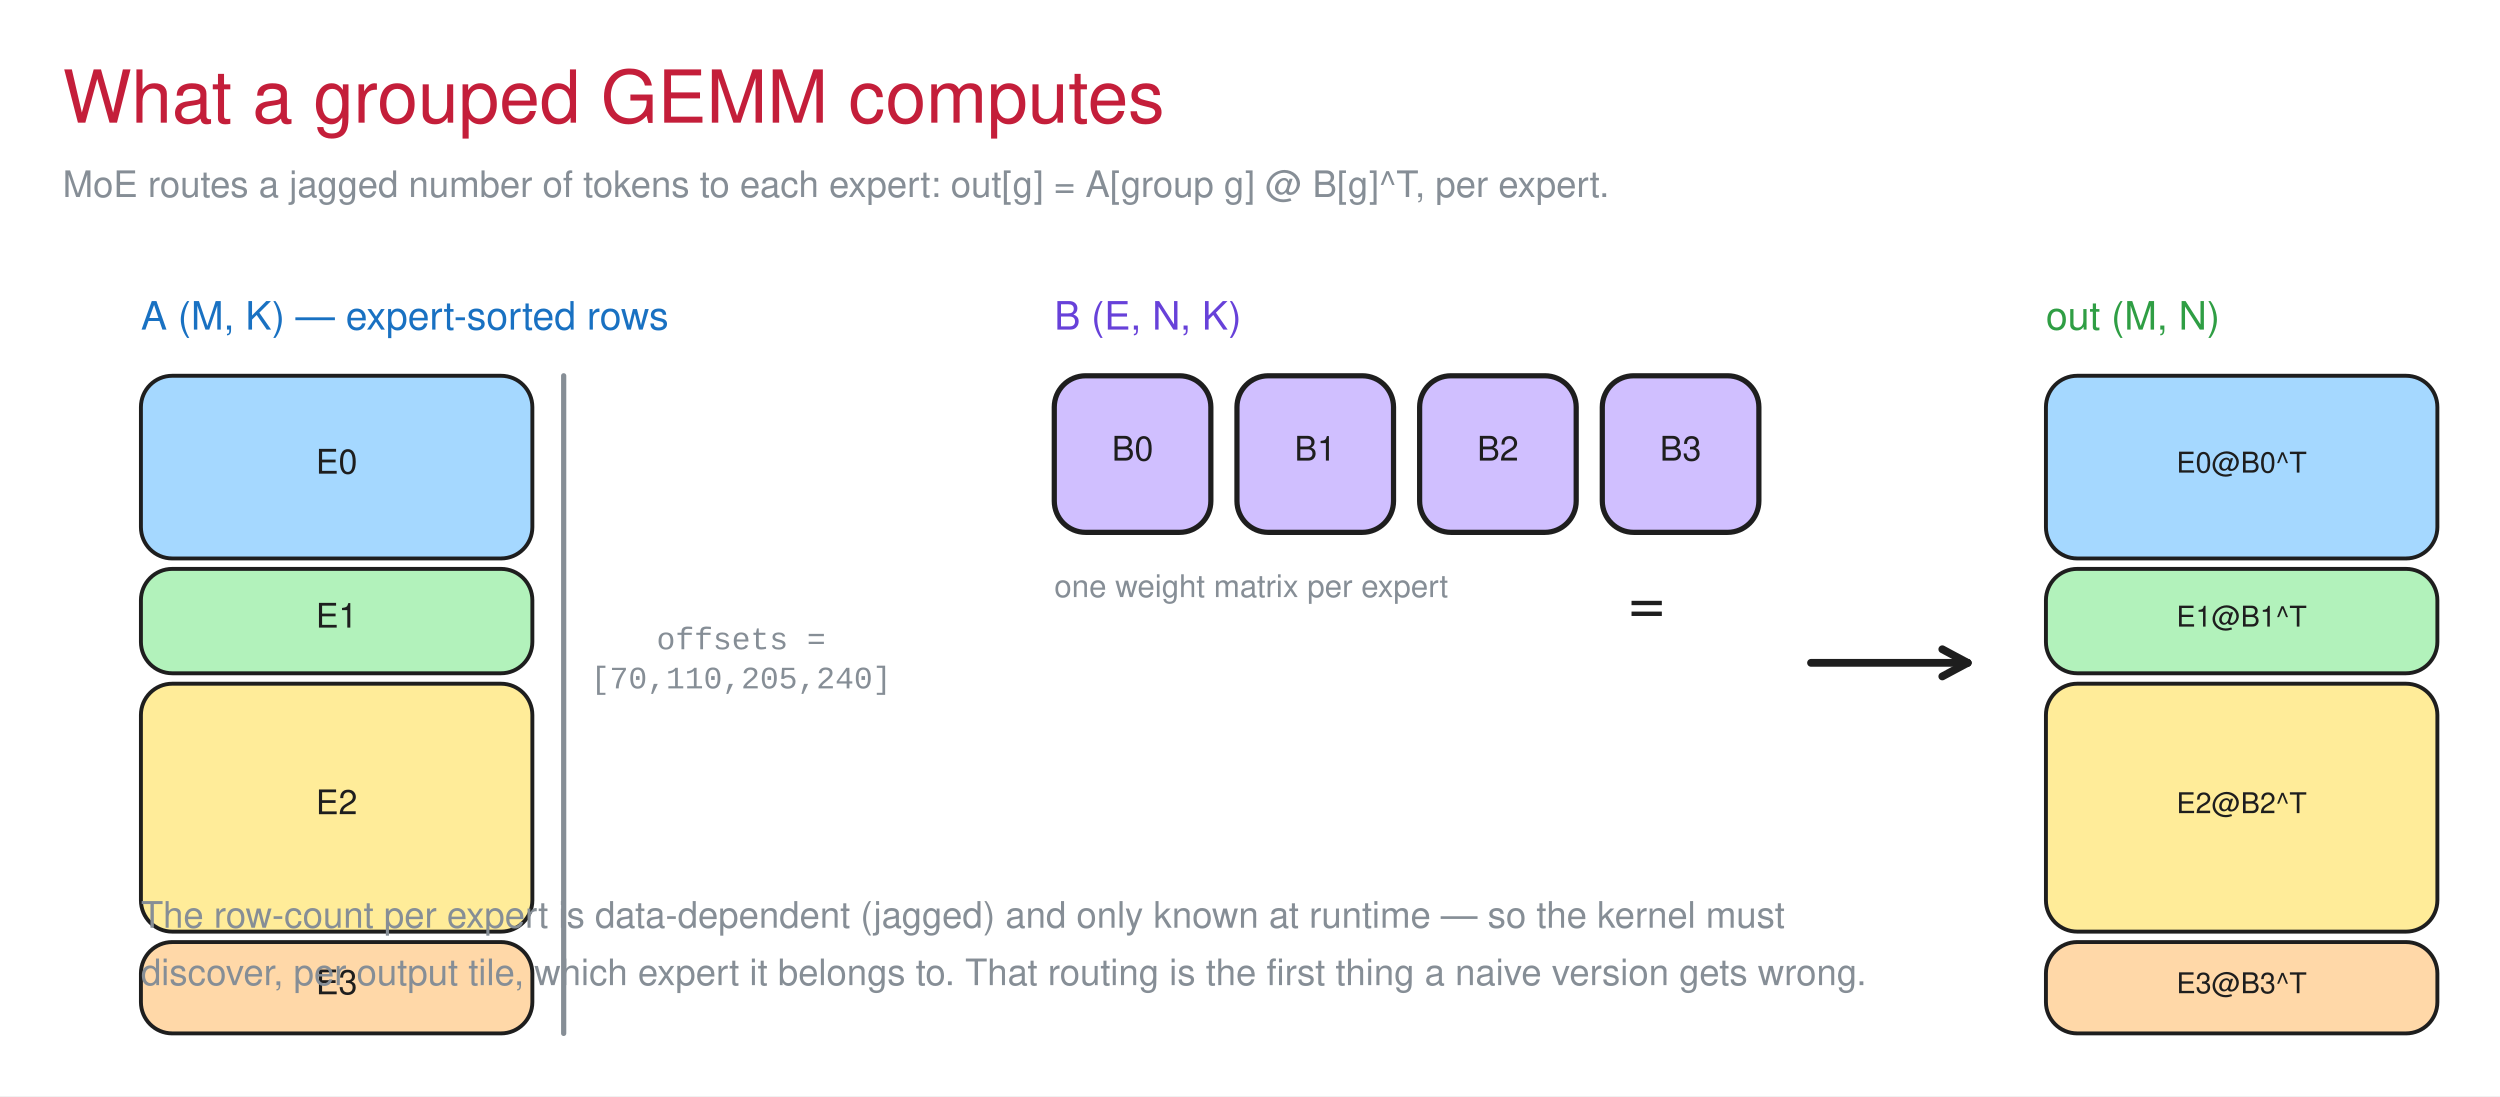
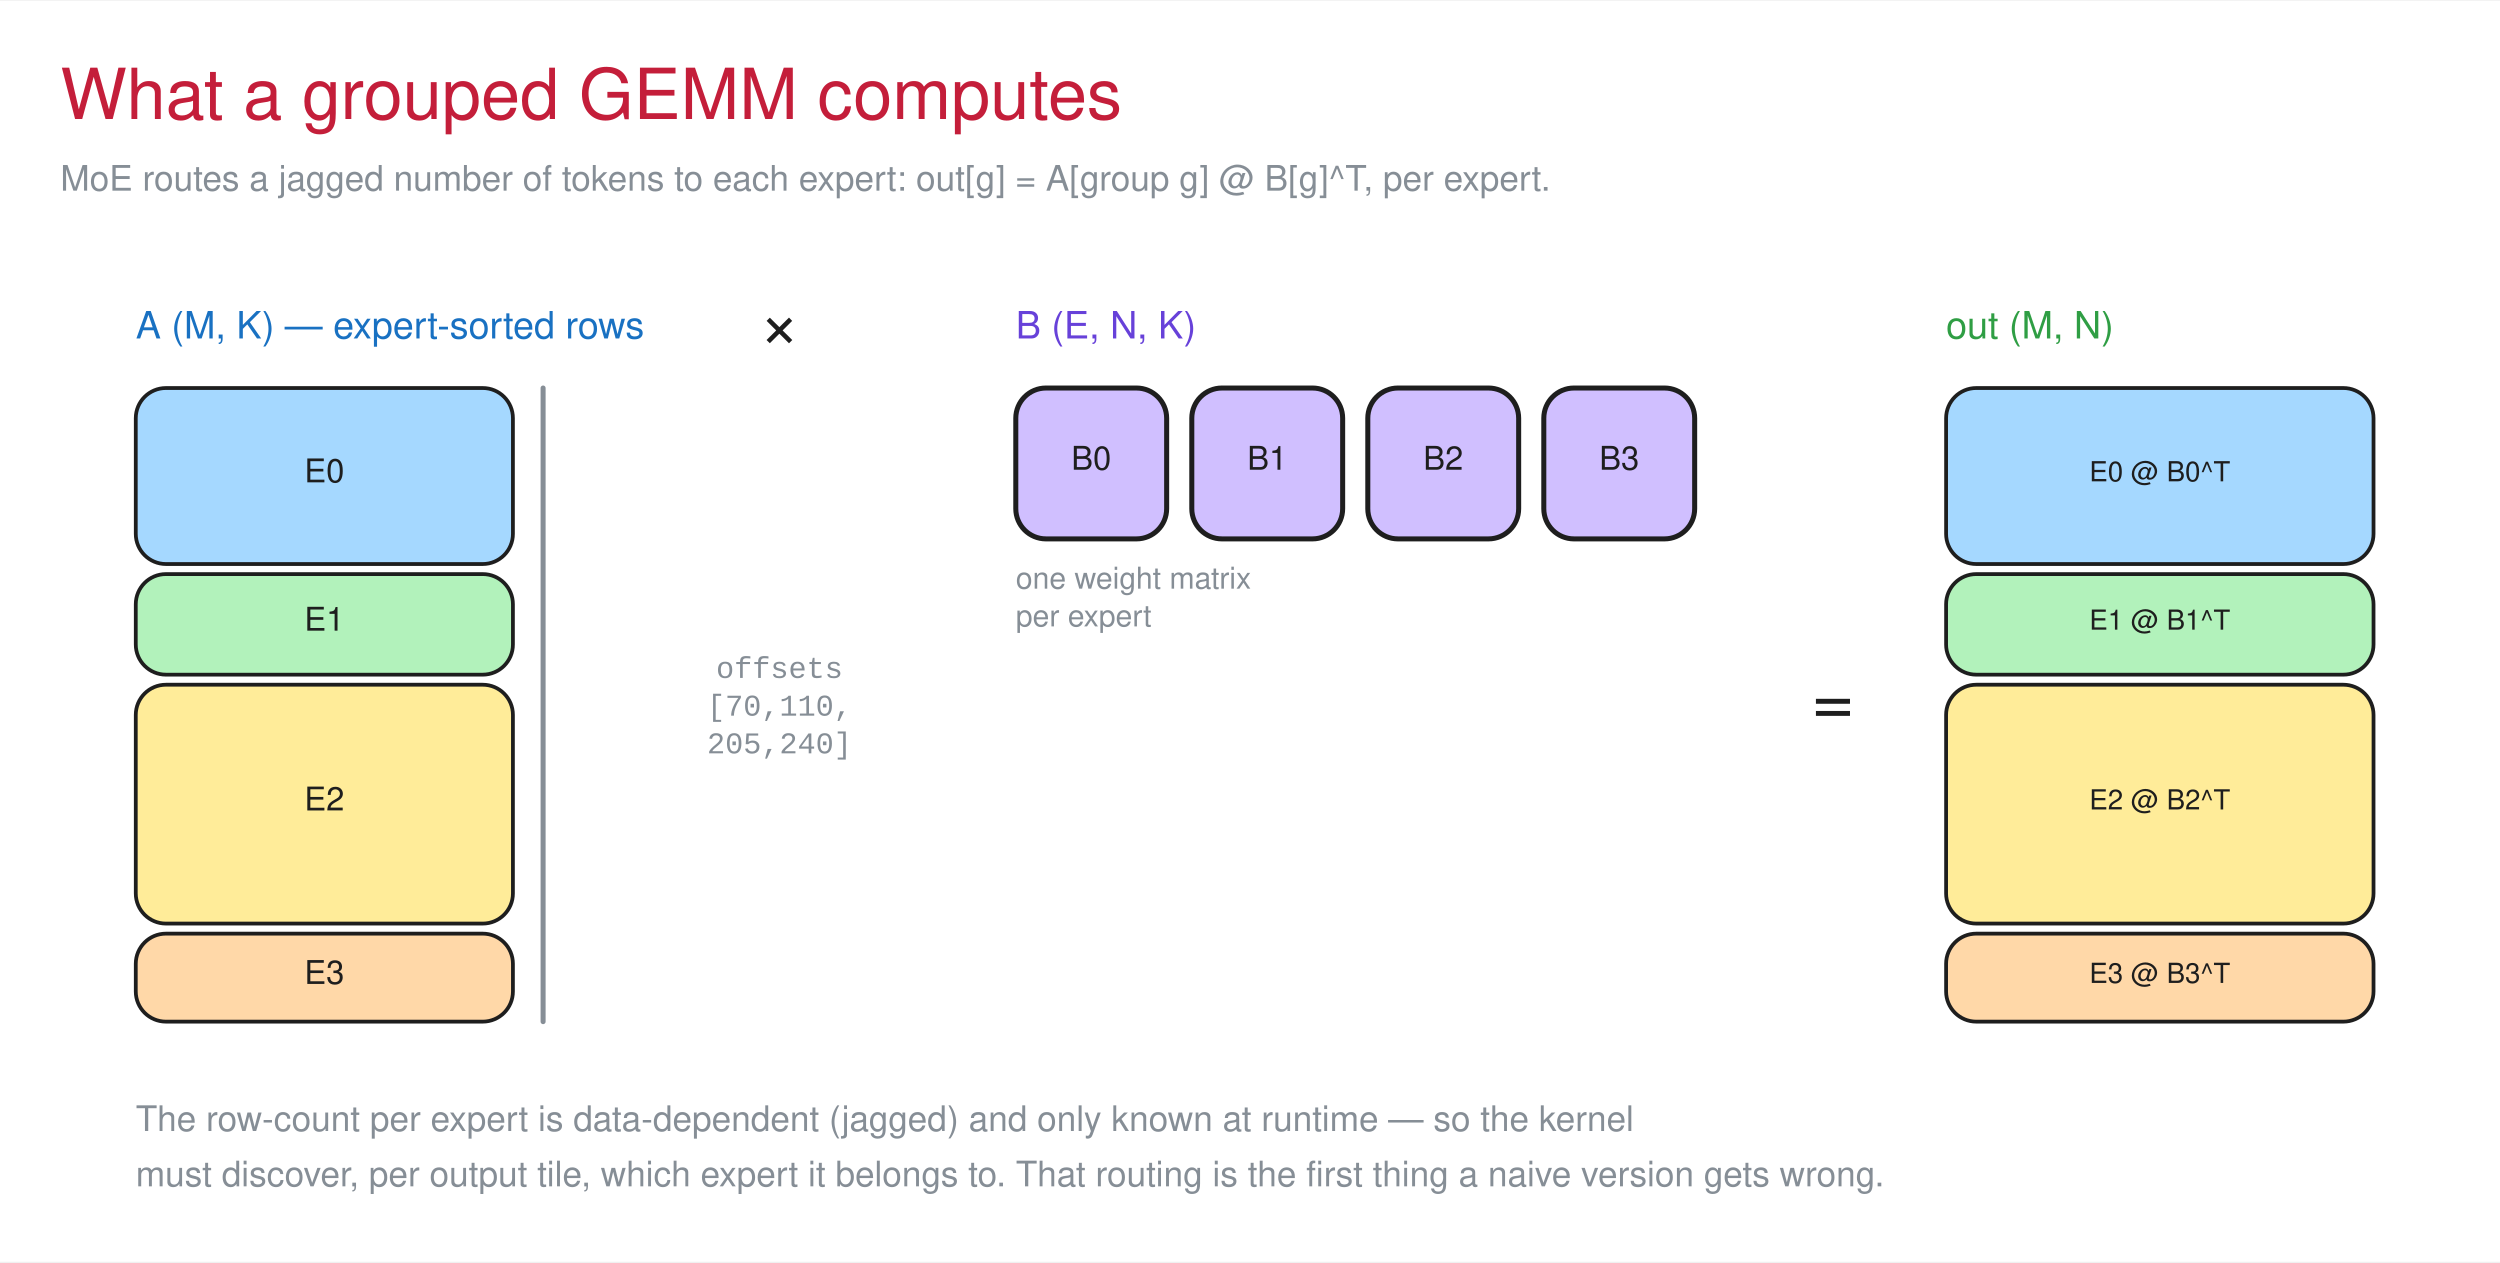
- <svg xmlns="http://www.w3.org/2000/svg" width="958" height="420" viewBox="16.0 -4.0 958.0 420.0" font-family="Segoe UI, Helvetica, Arial, sans-serif">
-   <rect x="16.0" y="-4.0" width="958.0" height="420.0" fill="#ffffff" />
+ <svg xmlns="http://www.w3.org/2000/svg" width="994" height="502" viewBox="16.0 -4.0 994.3 501.5" font-family="Segoe UI, Helvetica, Arial, sans-serif">
+   <rect x="16.0" y="-4.0" width="994.3" height="501.5" fill="#ffffff" />
  <text x="40.0" y="43.0" font-size="28" font-family="Segoe UI, Helvetica, Arial, sans-serif" fill="#c41e3a" text-anchor="start">What a grouped GEMM computes</text>
  <text x="40.0" y="71.5" font-size="14" font-family="Segoe UI, Helvetica, Arial, sans-serif" fill="#868e96" text-anchor="start">MoE routes a jagged number of tokens to each expert: out[g] = A[group g] @ B[g]^T, per expert.</text>
-   <text x="70.0" y="122.3" font-size="15" font-family="Segoe UI, Helvetica, Arial, sans-serif" fill="#1971c2" text-anchor="start">A  (M, K)  — expert-sorted rows</text>
-   <rect x="70.0" y="140.0" width="150.0" height="70.0" rx="12" fill="#a5d8ff" stroke="#1e1e1e" stroke-width="1.5" />
-   <text x="145.0" y="177.5" font-size="13" font-family="Segoe UI, Helvetica, Arial, sans-serif" fill="#1e1e1e" text-anchor="middle">E0</text>
-   <rect x="70.0" y="214.0" width="150.0" height="40.0" rx="12" fill="#b2f2bb" stroke="#1e1e1e" stroke-width="1.5" />
-   <text x="145.0" y="236.5" font-size="13" font-family="Segoe UI, Helvetica, Arial, sans-serif" fill="#1e1e1e" text-anchor="middle">E1</text>
-   <rect x="70.0" y="258.0" width="150.0" height="95.0" rx="12" fill="#ffec99" stroke="#1e1e1e" stroke-width="1.5" />
-   <text x="145.0" y="308.0" font-size="13" font-family="Segoe UI, Helvetica, Arial, sans-serif" fill="#1e1e1e" text-anchor="middle">E2</text>
-   <rect x="70.0" y="357.0" width="150.0" height="35.0" rx="12" fill="#ffd8a8" stroke="#1e1e1e" stroke-width="1.5" />
-   <text x="145.0" y="377.0" font-size="13" font-family="Segoe UI, Helvetica, Arial, sans-serif" fill="#1e1e1e" text-anchor="middle">E3</text>
-   <polyline points="232.0,140.0 232.0,392.0" fill="none" stroke="#868e96" stroke-width="2" stroke-linecap="round" stroke-linejoin="round" />
-   <text x="300.0" y="244.8" font-size="12" font-family="Consolas, 'Courier New', monospace" fill="#868e96" text-anchor="middle">offsets =</text>
-   <text x="300.0" y="259.8" font-size="12" font-family="Consolas, 'Courier New', monospace" fill="#868e96" text-anchor="middle">[70,110,205,240]</text>
-   <text x="420.0" y="122.3" font-size="15" font-family="Segoe UI, Helvetica, Arial, sans-serif" fill="#6741d9" text-anchor="start">B  (E, N, K)</text>
-   <rect x="420.0" y="140.0" width="60.0" height="60.0" rx="12" fill="#d0bfff" stroke="#1e1e1e" stroke-width="2" />
-   <text x="450.0" y="172.5" font-size="13" font-family="Segoe UI, Helvetica, Arial, sans-serif" fill="#1e1e1e" text-anchor="middle">B0</text>
-   <rect x="490.0" y="140.0" width="60.0" height="60.0" rx="12" fill="#d0bfff" stroke="#1e1e1e" stroke-width="2" />
-   <text x="520.0" y="172.5" font-size="13" font-family="Segoe UI, Helvetica, Arial, sans-serif" fill="#1e1e1e" text-anchor="middle">B1</text>
-   <rect x="560.0" y="140.0" width="60.0" height="60.0" rx="12" fill="#d0bfff" stroke="#1e1e1e" stroke-width="2" />
-   <text x="590.0" y="172.5" font-size="13" font-family="Segoe UI, Helvetica, Arial, sans-serif" fill="#1e1e1e" text-anchor="middle">B2</text>
-   <rect x="630.0" y="140.0" width="60.0" height="60.0" rx="12" fill="#d0bfff" stroke="#1e1e1e" stroke-width="2" />
-   <text x="660.0" y="172.5" font-size="13" font-family="Segoe UI, Helvetica, Arial, sans-serif" fill="#1e1e1e" text-anchor="middle">B3</text>
-   <text x="420.0" y="224.8" font-size="12" font-family="Segoe UI, Helvetica, Arial, sans-serif" fill="#868e96" text-anchor="start">one weight matrix per expert</text>
-   <polyline points="710.0,250.0 770.0,250.0" fill="none" stroke="#1e1e1e" stroke-width="3" stroke-linecap="round" stroke-linejoin="round" />
-   <line x1="770.0" y1="250.0" x2="760.3" y2="244.8" stroke="#1e1e1e" stroke-width="3" stroke-linecap="round" />
-   <line x1="770.0" y1="250.0" x2="760.3" y2="255.2" stroke="#1e1e1e" stroke-width="3" stroke-linecap="round" />
-   <text x="640.0" y="234.7" font-size="24" font-family="Segoe UI, Helvetica, Arial, sans-serif" fill="#1e1e1e" text-anchor="start">=</text>
-   <text x="800.0" y="122.3" font-size="15" font-family="Segoe UI, Helvetica, Arial, sans-serif" fill="#2f9e44" text-anchor="start">out (M, N)</text>
-   <rect x="800.0" y="140.0" width="150.0" height="70.0" rx="12" fill="#a5d8ff" stroke="#1e1e1e" stroke-width="1.5" />
-   <text x="875.0" y="177.1" font-size="11" font-family="Segoe UI, Helvetica, Arial, sans-serif" fill="#1e1e1e" text-anchor="middle">E0@B0^T</text>
-   <rect x="800.0" y="214.0" width="150.0" height="40.0" rx="12" fill="#b2f2bb" stroke="#1e1e1e" stroke-width="1.5" />
-   <text x="875.0" y="236.1" font-size="11" font-family="Segoe UI, Helvetica, Arial, sans-serif" fill="#1e1e1e" text-anchor="middle">E1@B1^T</text>
-   <rect x="800.0" y="258.0" width="150.0" height="95.0" rx="12" fill="#ffec99" stroke="#1e1e1e" stroke-width="1.5" />
-   <text x="875.0" y="307.6" font-size="11" font-family="Segoe UI, Helvetica, Arial, sans-serif" fill="#1e1e1e" text-anchor="middle">E2@B2^T</text>
-   <rect x="800.0" y="357.0" width="150.0" height="35.0" rx="12" fill="#ffd8a8" stroke="#1e1e1e" stroke-width="1.5" />
-   <text x="875.0" y="376.6" font-size="11" font-family="Segoe UI, Helvetica, Arial, sans-serif" fill="#1e1e1e" text-anchor="middle">E3@B3^T</text>
-   <text x="70.0" y="351.5" font-size="14" font-family="Segoe UI, Helvetica, Arial, sans-serif" fill="#868e96" text-anchor="start">The row-count per expert is data-dependent (jagged) and only known at runtime — so the kernel must</text>
-   <text x="70.0" y="373.5" font-size="14" font-family="Segoe UI, Helvetica, Arial, sans-serif" fill="#868e96" text-anchor="start">discover, per output tile, which expert it belongs to. That routing is the first thing a naive version gets wrong.</text>
+   <text x="70.0" y="130.3" font-size="15" font-family="Segoe UI, Helvetica, Arial, sans-serif" fill="#1971c2" text-anchor="start">A  (M, K)  — expert-sorted rows</text>
+   <rect x="70.0" y="150.0" width="150.0" height="70.0" rx="12" fill="#a5d8ff" stroke="#1e1e1e" stroke-width="1.5" />
+   <text x="145.0" y="187.5" font-size="13" font-family="Segoe UI, Helvetica, Arial, sans-serif" fill="#1e1e1e" text-anchor="middle">E0</text>
+   <rect x="70.0" y="224.0" width="150.0" height="40.0" rx="12" fill="#b2f2bb" stroke="#1e1e1e" stroke-width="1.5" />
+   <text x="145.0" y="246.5" font-size="13" font-family="Segoe UI, Helvetica, Arial, sans-serif" fill="#1e1e1e" text-anchor="middle">E1</text>
+   <rect x="70.0" y="268.0" width="150.0" height="95.0" rx="12" fill="#ffec99" stroke="#1e1e1e" stroke-width="1.5" />
+   <text x="145.0" y="318.0" font-size="13" font-family="Segoe UI, Helvetica, Arial, sans-serif" fill="#1e1e1e" text-anchor="middle">E2</text>
+   <rect x="70.0" y="367.0" width="150.0" height="35.0" rx="12" fill="#ffd8a8" stroke="#1e1e1e" stroke-width="1.5" />
+   <text x="145.0" y="387.0" font-size="13" font-family="Segoe UI, Helvetica, Arial, sans-serif" fill="#1e1e1e" text-anchor="middle">E3</text>
+   <polyline points="232.0,150.0 232.0,402.0" fill="none" stroke="#868e96" stroke-width="2" stroke-linecap="round" stroke-linejoin="round" />
+   <text x="326.0" y="265.3" font-size="12" font-family="Consolas, 'Courier New', monospace" fill="#868e96" text-anchor="middle">offsets</text>
+   <text x="326.0" y="280.3" font-size="12" font-family="Consolas, 'Courier New', monospace" fill="#868e96" text-anchor="middle">[70,110,</text>
+   <text x="326.0" y="295.3" font-size="12" font-family="Consolas, 'Courier New', monospace" fill="#868e96" text-anchor="middle">205,240]</text>
+   <text x="326.0" y="133.1" font-size="26" font-family="Segoe UI, Helvetica, Arial, sans-serif" fill="#1e1e1e" text-anchor="middle">×</text>
+   <text x="420.0" y="130.3" font-size="15" font-family="Segoe UI, Helvetica, Arial, sans-serif" fill="#6741d9" text-anchor="start">B  (E, N, K)</text>
+   <rect x="420.0" y="150.0" width="60.0" height="60.0" rx="12" fill="#d0bfff" stroke="#1e1e1e" stroke-width="2" />
+   <text x="450.0" y="182.5" font-size="13" font-family="Segoe UI, Helvetica, Arial, sans-serif" fill="#1e1e1e" text-anchor="middle">B0</text>
+   <rect x="490.0" y="150.0" width="60.0" height="60.0" rx="12" fill="#d0bfff" stroke="#1e1e1e" stroke-width="2" />
+   <text x="520.0" y="182.5" font-size="13" font-family="Segoe UI, Helvetica, Arial, sans-serif" fill="#1e1e1e" text-anchor="middle">B1</text>
+   <rect x="560.0" y="150.0" width="60.0" height="60.0" rx="12" fill="#d0bfff" stroke="#1e1e1e" stroke-width="2" />
+   <text x="590.0" y="182.5" font-size="13" font-family="Segoe UI, Helvetica, Arial, sans-serif" fill="#1e1e1e" text-anchor="middle">B2</text>
+   <rect x="630.0" y="150.0" width="60.0" height="60.0" rx="12" fill="#d0bfff" stroke="#1e1e1e" stroke-width="2" />
+   <text x="660.0" y="182.5" font-size="13" font-family="Segoe UI, Helvetica, Arial, sans-serif" fill="#1e1e1e" text-anchor="middle">B3</text>
+   <text x="420.0" y="229.8" font-size="12" font-family="Segoe UI, Helvetica, Arial, sans-serif" fill="#868e96" text-anchor="start">one weight matrix</text>
+   <text x="420.0" y="244.8" font-size="12" font-family="Segoe UI, Helvetica, Arial, sans-serif" fill="#868e96" text-anchor="start">per expert</text>
+   <text x="745.0" y="283.5" font-size="28" font-family="Segoe UI, Helvetica, Arial, sans-serif" fill="#1e1e1e" text-anchor="middle">=</text>
+   <text x="790.0" y="130.3" font-size="15" font-family="Segoe UI, Helvetica, Arial, sans-serif" fill="#2f9e44" text-anchor="start">out  (M, N)</text>
+   <rect x="790.0" y="150.0" width="170.0" height="70.0" rx="12" fill="#a5d8ff" stroke="#1e1e1e" stroke-width="1.5" />
+   <text x="875.0" y="187.1" font-size="11" font-family="Segoe UI, Helvetica, Arial, sans-serif" fill="#1e1e1e" text-anchor="middle">E0 @ B0^T</text>
+   <rect x="790.0" y="224.0" width="170.0" height="40.0" rx="12" fill="#b2f2bb" stroke="#1e1e1e" stroke-width="1.5" />
+   <text x="875.0" y="246.1" font-size="11" font-family="Segoe UI, Helvetica, Arial, sans-serif" fill="#1e1e1e" text-anchor="middle">E1 @ B1^T</text>
+   <rect x="790.0" y="268.0" width="170.0" height="95.0" rx="12" fill="#ffec99" stroke="#1e1e1e" stroke-width="1.5" />
+   <text x="875.0" y="317.6" font-size="11" font-family="Segoe UI, Helvetica, Arial, sans-serif" fill="#1e1e1e" text-anchor="middle">E2 @ B2^T</text>
+   <rect x="790.0" y="367.0" width="170.0" height="35.0" rx="12" fill="#ffd8a8" stroke="#1e1e1e" stroke-width="1.5" />
+   <text x="875.0" y="386.6" font-size="11" font-family="Segoe UI, Helvetica, Arial, sans-serif" fill="#1e1e1e" text-anchor="middle">E3 @ B3^T</text>
+   <text x="70.0" y="445.5" font-size="14" font-family="Segoe UI, Helvetica, Arial, sans-serif" fill="#868e96" text-anchor="start">The row-count per expert is data-dependent (jagged) and only known at runtime — so the kernel</text>
+   <text x="70.0" y="467.5" font-size="14" font-family="Segoe UI, Helvetica, Arial, sans-serif" fill="#868e96" text-anchor="start">must discover, per output tile, which expert it belongs to. That routing is the first thing a naive version gets wrong.</text>
</svg>
